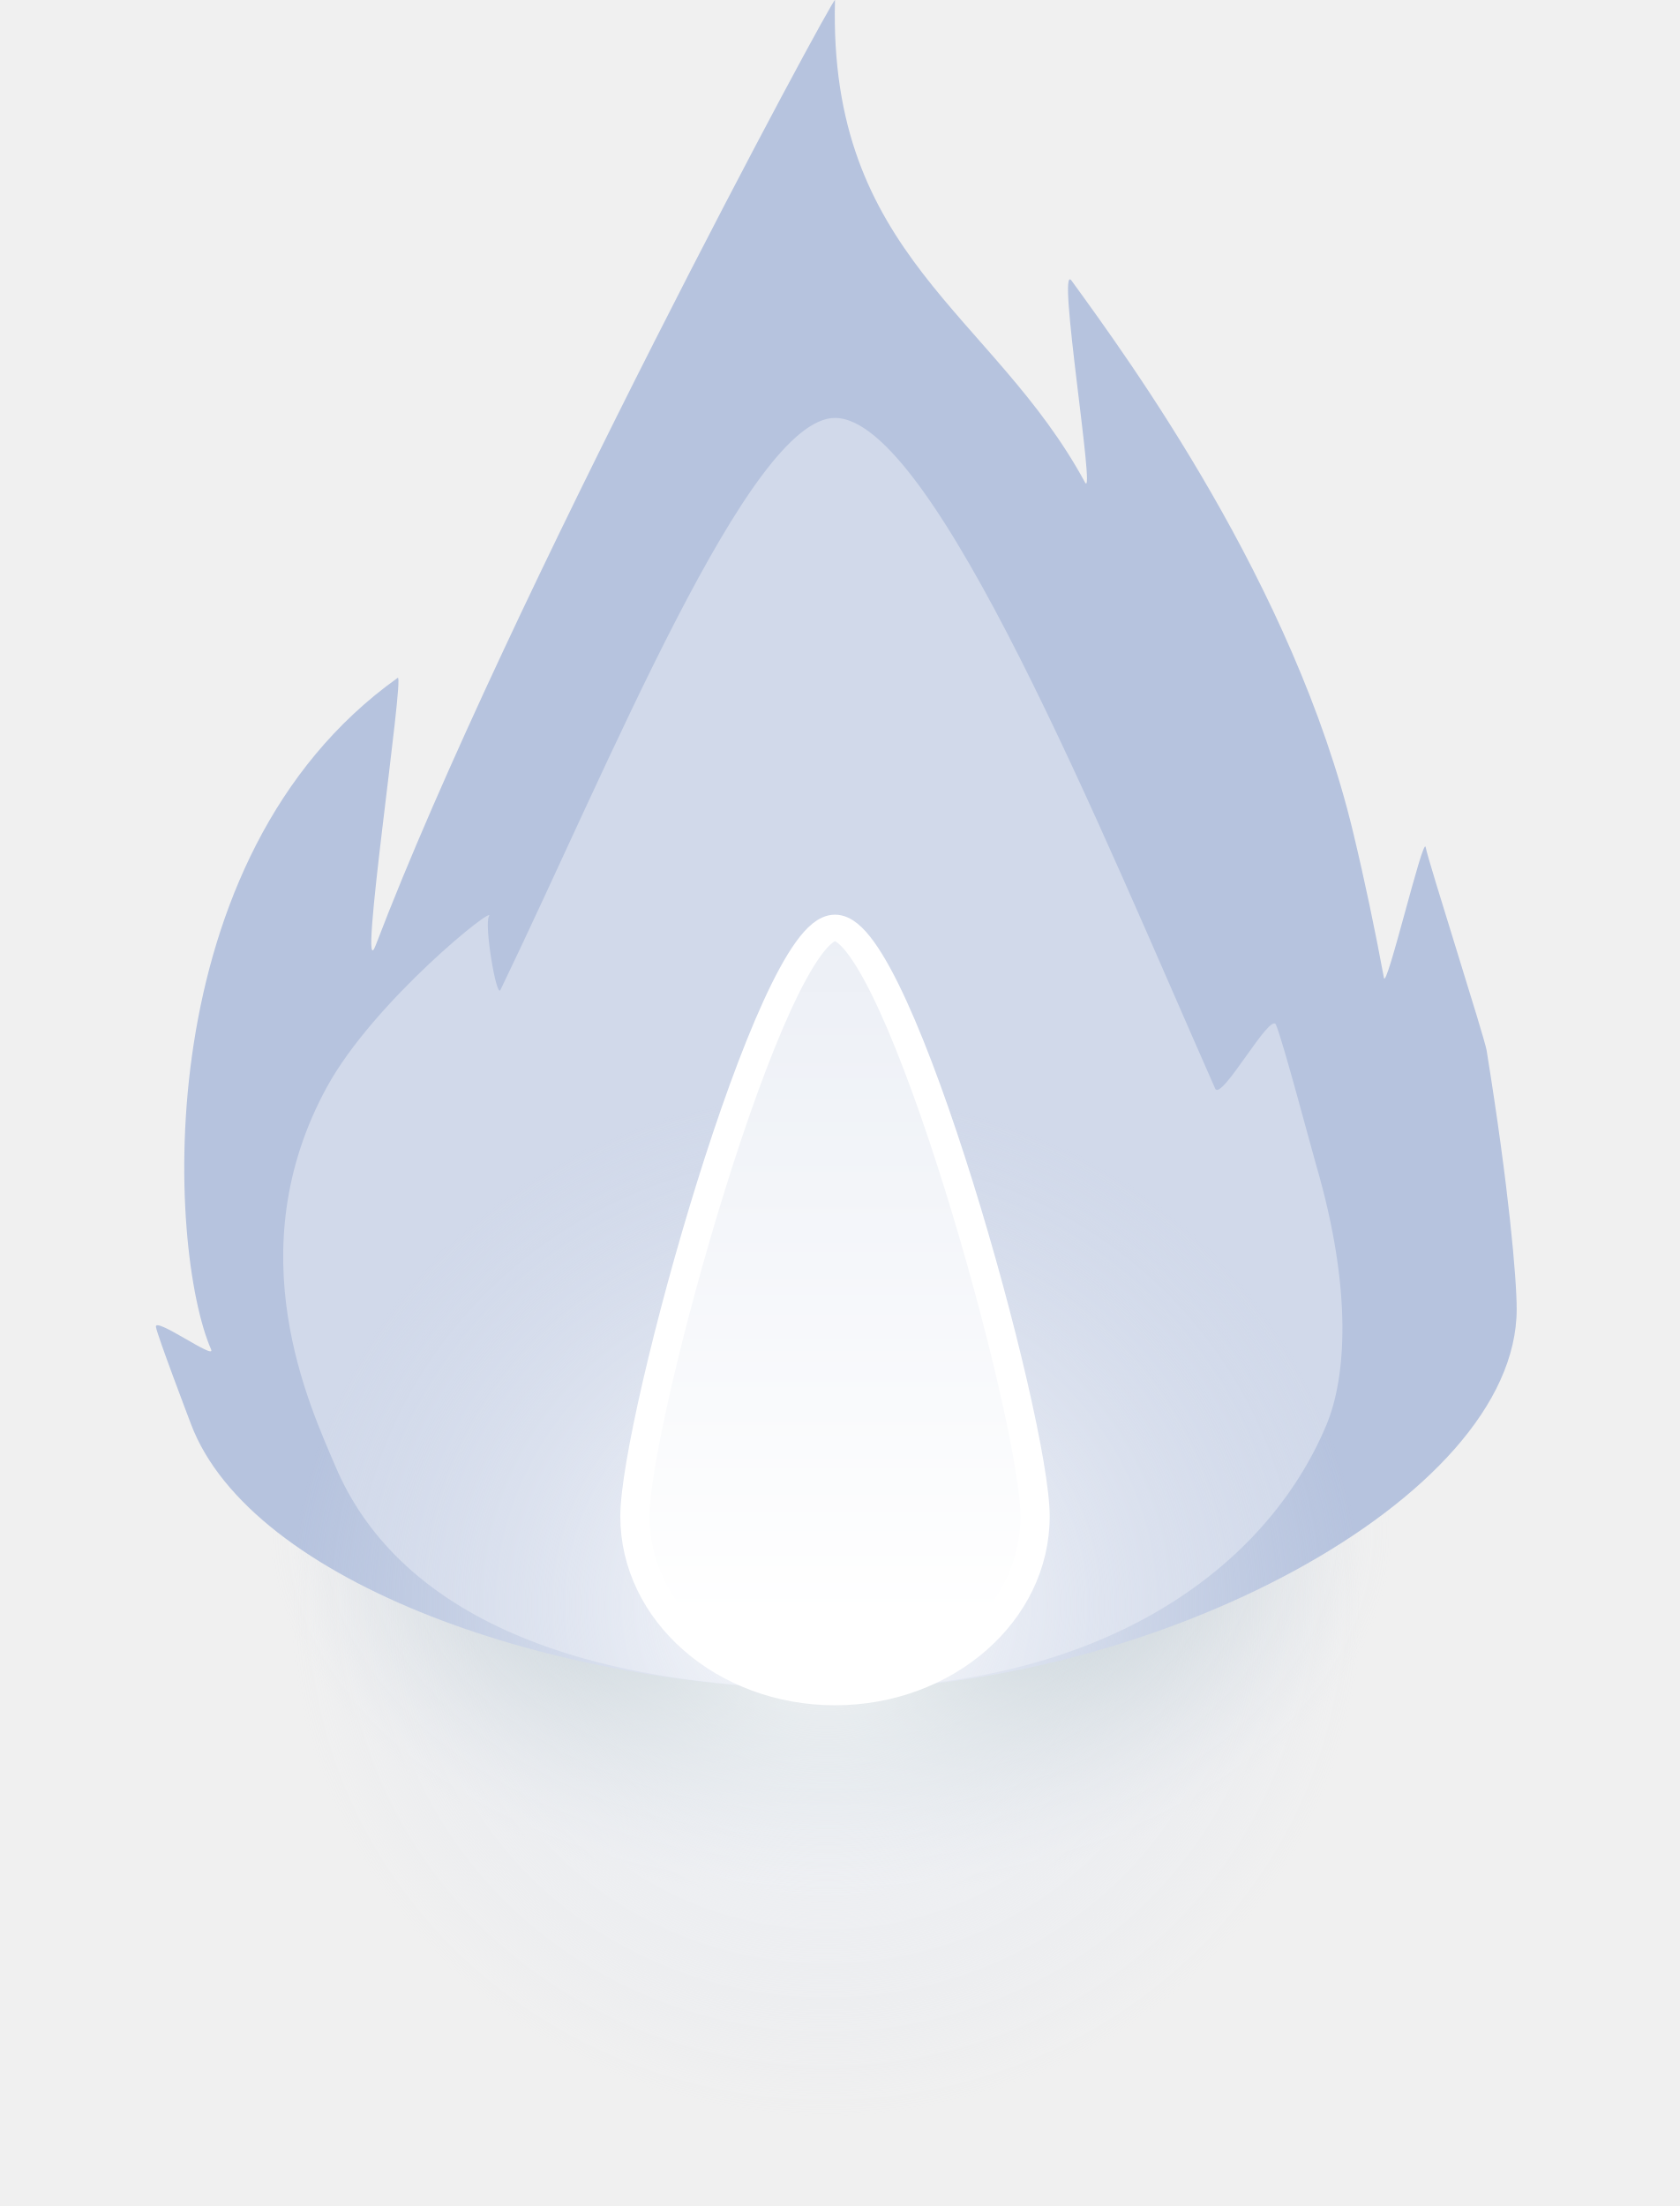
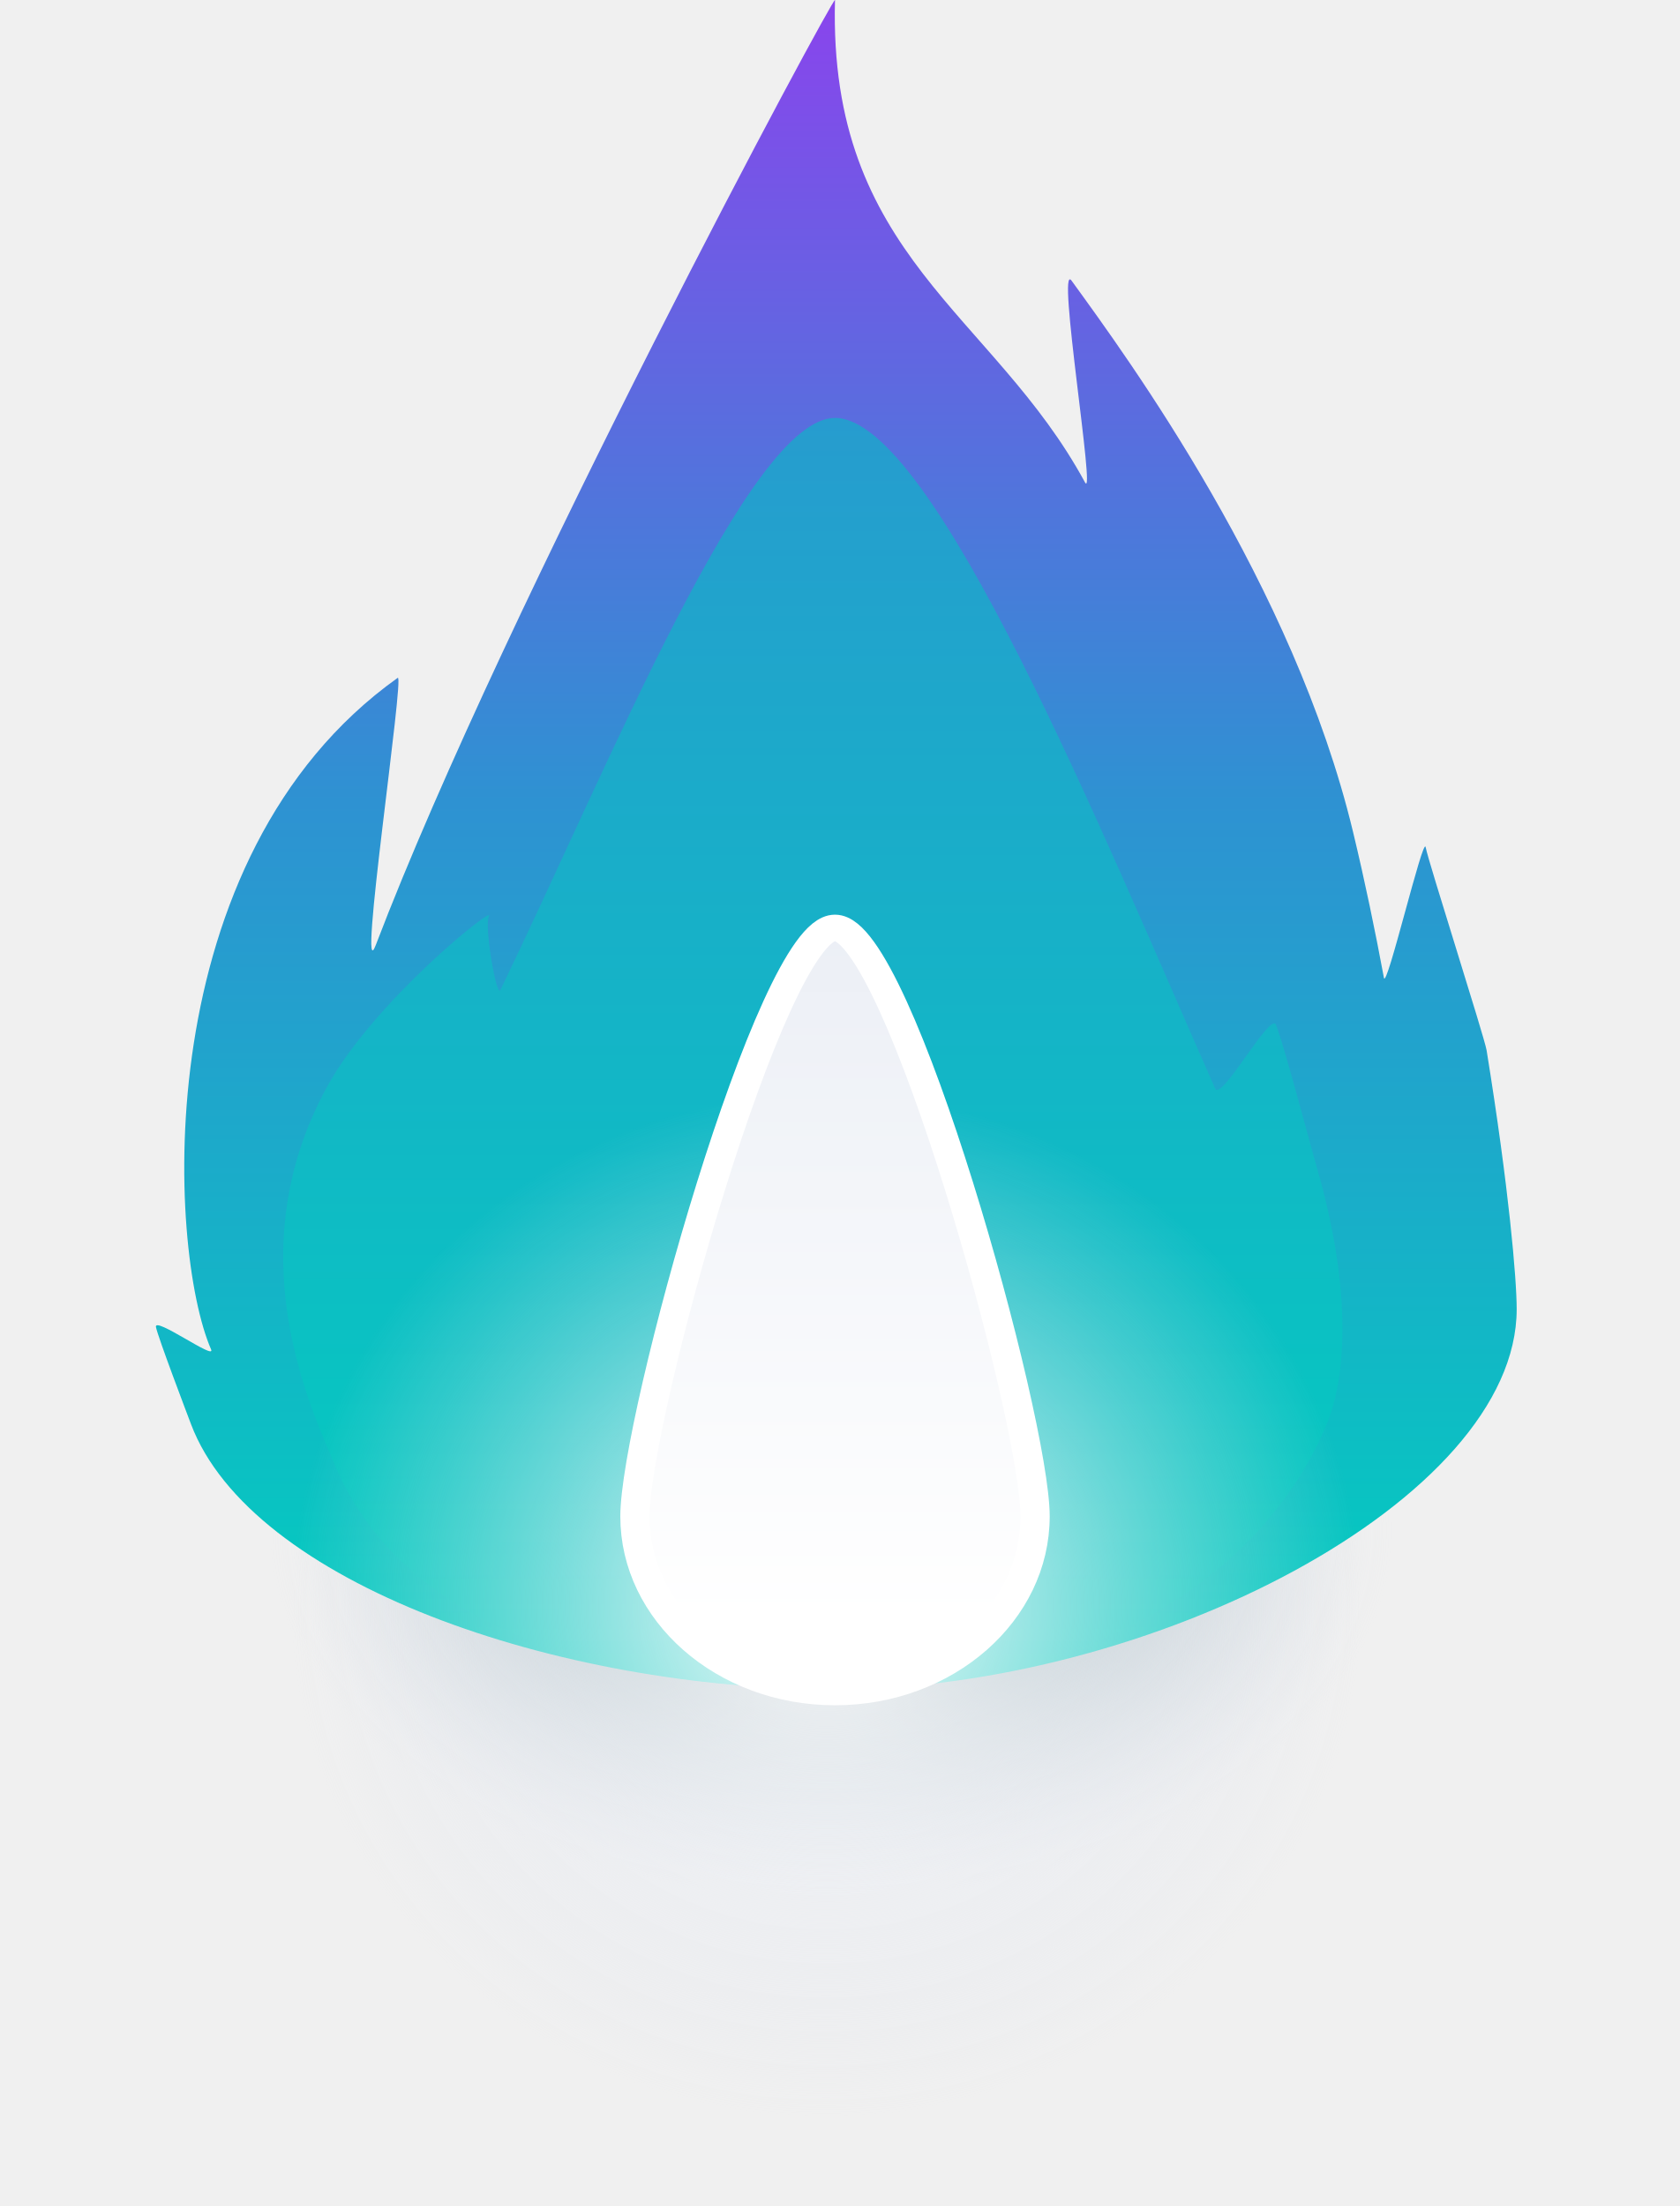
<svg xmlns="http://www.w3.org/2000/svg" viewBox="0 0 115 151" xml:space="preserve" style="fill-rule:evenodd;clip-rule:evenodd;stroke-linejoin:round;stroke-miterlimit:2;">
  <path id="flame-shadow" d="M57.143 1.206c-.544 22.687 12.611 27.711 19.922 42.702.902 1.85-2.289-19.727-1.065-17.854 4.542 6.955 17.703 26.94 22.435 48.817.937 4.33 1.755 8.696 2.462 12.919.196 1.172 3.148-12.707 3.327-11.561.187 1.196 4.688 16.824 4.856 17.983 1.782 12.233 2.398 20.265 2.398 22.922 0 16.881-29.139 33.674-54.335 33.674-22.246 0-46.545-9.448-51.327-23.481-.3-.879-2.633-7.695-2.795-8.602-.181-1.011 4.789 2.988 4.394 1.98-3.463-8.836-5.177-43.587 14.873-59.477.581-.46-3.262 28.077-1.751 23.675C30.879 54.781 57.16.521 57.143 1.206Z" style="fill:url(#_ommRadial31)" />
-   <path id="flame-back" d="M57.158.006c-.467 19.483 10.831 23.799 17.109 36.673.775 1.589-1.966-16.942-.915-15.333 3.901 5.973 15.204 23.136 19.268 41.924.805 3.72 1.507 7.469 2.114 11.096.169 1.007 2.704-10.913 2.858-9.929.161 1.027 4.026 14.449 4.171 15.444 1.53 10.506 2.059 17.404 2.059 19.686 0 14.497-25.025 28.919-46.664 28.919-19.106 0-39.975-8.113-44.081-20.165-.257-.755-2.261-6.609-2.401-7.387-.155-.869 4.113 2.565 3.774 1.7-2.974-7.589-4.446-37.434 12.774-51.08.499-.396-2.802 24.113-1.504 20.332C34.602 46.017 57.172-.583 57.158.006Z" style="fill:#B6C3DE" />
-   <path id="flame-middle" d="M57.158 31.786c6.741 0 18.36 31.748 26.022 51 .413 1.038 3.777-5.862 4.165-4.847.485 1.267 2.419 9.405 2.743 10.641 2.541 9.669 2.035 16.279.709 19.794-4.048 10.731-15.073 20.055-33.639 20.055-18.566 0-30.094-6.175-34.193-16.898-1.751-4.58-6.755-16.3-.594-28.842 3.22-6.556 11.664-14.031 11.099-12.993-.337.619.51 6.23.785 5.598 7.438-17.107 17.025-43.508 22.903-43.508Z" style="fill:#D1D9EA" />
+   <path id="flame-back" d="M57.158.006c-.467 19.483 10.831 23.799 17.109 36.673.775 1.589-1.966-16.942-.915-15.333 3.901 5.973 15.204 23.136 19.268 41.924.805 3.72 1.507 7.469 2.114 11.096.169 1.007 2.704-10.913 2.858-9.929.161 1.027 4.026 14.449 4.171 15.444 1.53 10.506 2.059 17.404 2.059 19.686 0 14.497-25.025 28.919-46.664 28.919-19.106 0-39.975-8.113-44.081-20.165-.257-.755-2.261-6.609-2.401-7.387-.155-.869 4.113 2.565 3.774 1.7-2.974-7.589-4.446-37.434 12.774-51.08.499-.396-2.802 24.113-1.504 20.332C34.602 46.017 57.172-.583 57.158.006Z" style="fill:url(#_ommLinear32)" />
+   <path id="flame-middle" d="M57.158 31.786c6.741 0 18.36 31.748 26.022 51 .413 1.038 3.777-5.862 4.165-4.847.485 1.267 2.419 9.405 2.743 10.641 2.541 9.669 2.035 16.279.709 19.794-4.048 10.731-15.073 20.055-33.639 20.055-18.566 0-30.094-6.175-34.193-16.898-1.751-4.58-6.755-16.3-.594-28.842 3.22-6.556 11.664-14.031 11.099-12.993-.337.619.51 6.23.785 5.598 7.438-17.107 17.025-43.508 22.903-43.508Z" style="fill:url(#_ommLinear34)" />
  <path d="M57.071 55.488c49.704 0 57.855 35.221 57.855 49.165 0 13.944-12.438 40.986-57.855 40.986C4.706 145.639 0 121.183 0 107.239c0-13.945 7.368-51.751 57.071-51.751Z" style="fill:url(#_ommRadial32)" />
  <path id="flame" d="M57.158 70.565c4.352 0 13.697 37.383 13.697 44.761 0 7.379-6.138 13.369-13.697 13.369-7.559 0-13.696-5.99-13.696-13.369 0-7.378 9.344-44.761 13.696-44.761Z" style="fill:url(#_ommLinear33);stroke:#fff;stroke-width:2px" />
  <defs>
    <radialGradient id="_ommRadial31" cx="0" cy="0" r="1" gradientUnits="userSpaceOnUse" gradientTransform="matrix(0 27.9324 -38.5286 0 56.874 116.298)">
      <stop offset="0" style="stop-color:#013A40;stop-opacity:1" />
      <stop offset="1" style="stop-color:#DCE2EE;stop-opacity:0" />
    </radialGradient>
    <radialGradient id="_ommRadial32" cx="0" cy="0" r="1" gradientUnits="userSpaceOnUse" gradientTransform="matrix(-36.8105 0 0 -35.0618 56.56 109.885)">
      <stop offset="0" style="stop-color:white;stop-opacity:1" />
      <stop offset="1" style="stop-color:#DCE2EE;stop-opacity:0" />
-     </radialGradient>
+     </radialGradient>00CFBE
+     <linearGradient id="_ommLinear32" x1="0" y1="0" x2="1" y2="0" gradientUnits="userSpaceOnUse" gradientTransform="matrix(1.04647e-14,133.264,-170.901,8.16008e-15,56.1576,-5.66307)">
+       <stop offset="0" style="stop-color:rgb(146,61,239);stop-opacity:1" />
+       <stop offset="0.5" style="stop-color:rgb(46,146,210);stop-opacity:1" />
+       <stop offset="1" style="stop-color:rgb(0,207,190);stop-opacity:1" />
+     </linearGradient>
    <linearGradient id="_ommLinear33" x1="0" y1="0" x2="1" y2="0" gradientUnits="userSpaceOnUse" gradientTransform="matrix(0 -94.7257 141.387 0 58.777 123.02)">
      <stop offset="0" style="stop-color:white;stop-opacity:1" />
      <stop offset="1" style="stop-color:#DCE2EE;stop-opacity:1" />
+     </linearGradient>
+     <linearGradient id="_ommLinear34" x1="0" y1="0" x2="1" y2="0" gradientUnits="userSpaceOnUse" gradientTransform="matrix(1.39249e-14,227.411,-301.808,1.84804e-14,54.7915,-99.6479)">
+       <stop offset="0" style="stop-color:rgb(146,61,239);stop-opacity:1" />
+       <stop offset="0.5" style="stop-color:rgb(46,146,210);stop-opacity:1" />
+       <stop offset="1" style="stop-color:rgb(0,207,190);stop-opacity:1" />
    </linearGradient>
  </defs>
  <style>
    #flame,
    #flame-middle,
    #flame-back,
    #flame-shadow {
        transform: scaleY(0.9);
        transform-origin: center;
        transition: all 0.5s ease;
    }
    svg:hover #flame {
        transform-origin: center bottom;
        transform: scaleY(1.5);
        transition: all 0.5s ease;
    }
    svg:hover #flame-middle {
        transform: scaleY(1.1);
        transform-origin: center bottom;
        transition: all 0.5s ease;
    }
    svg:hover #flame-back {
        transform-origin: center bottom;
        transform: scaleY(1);
        transition: all 0.5s ease;
    }
  </style>
</svg>
